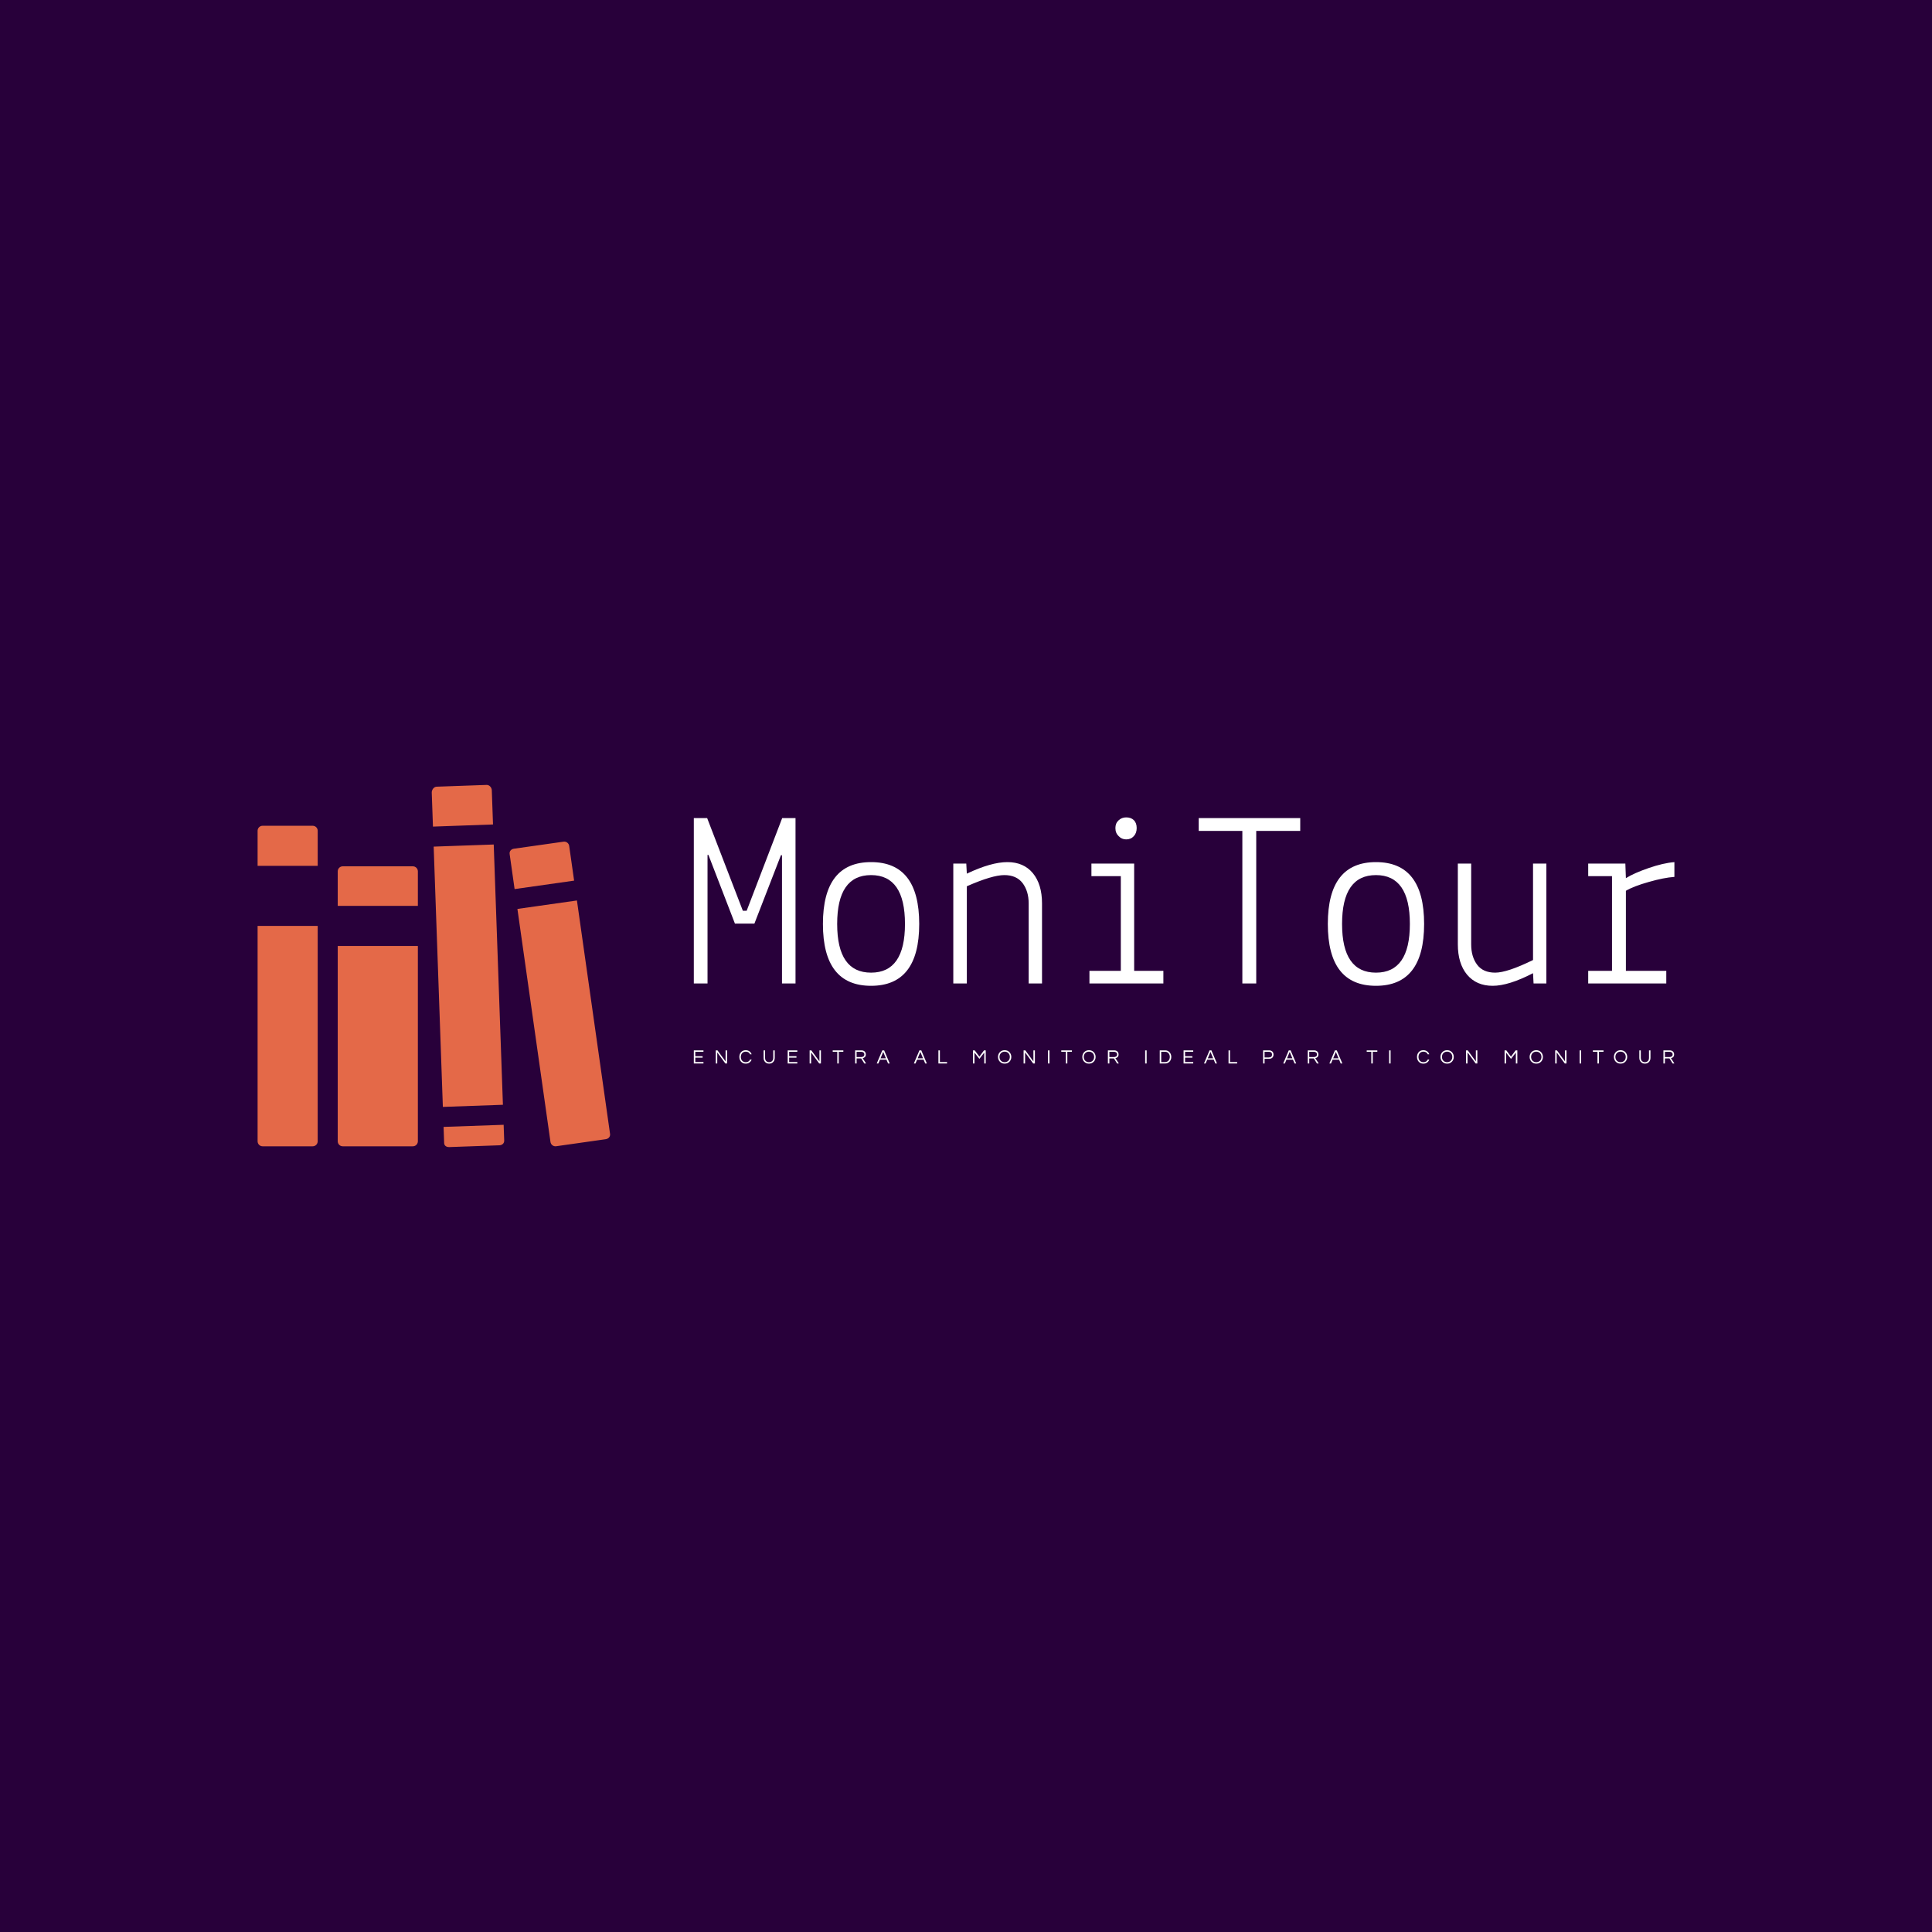
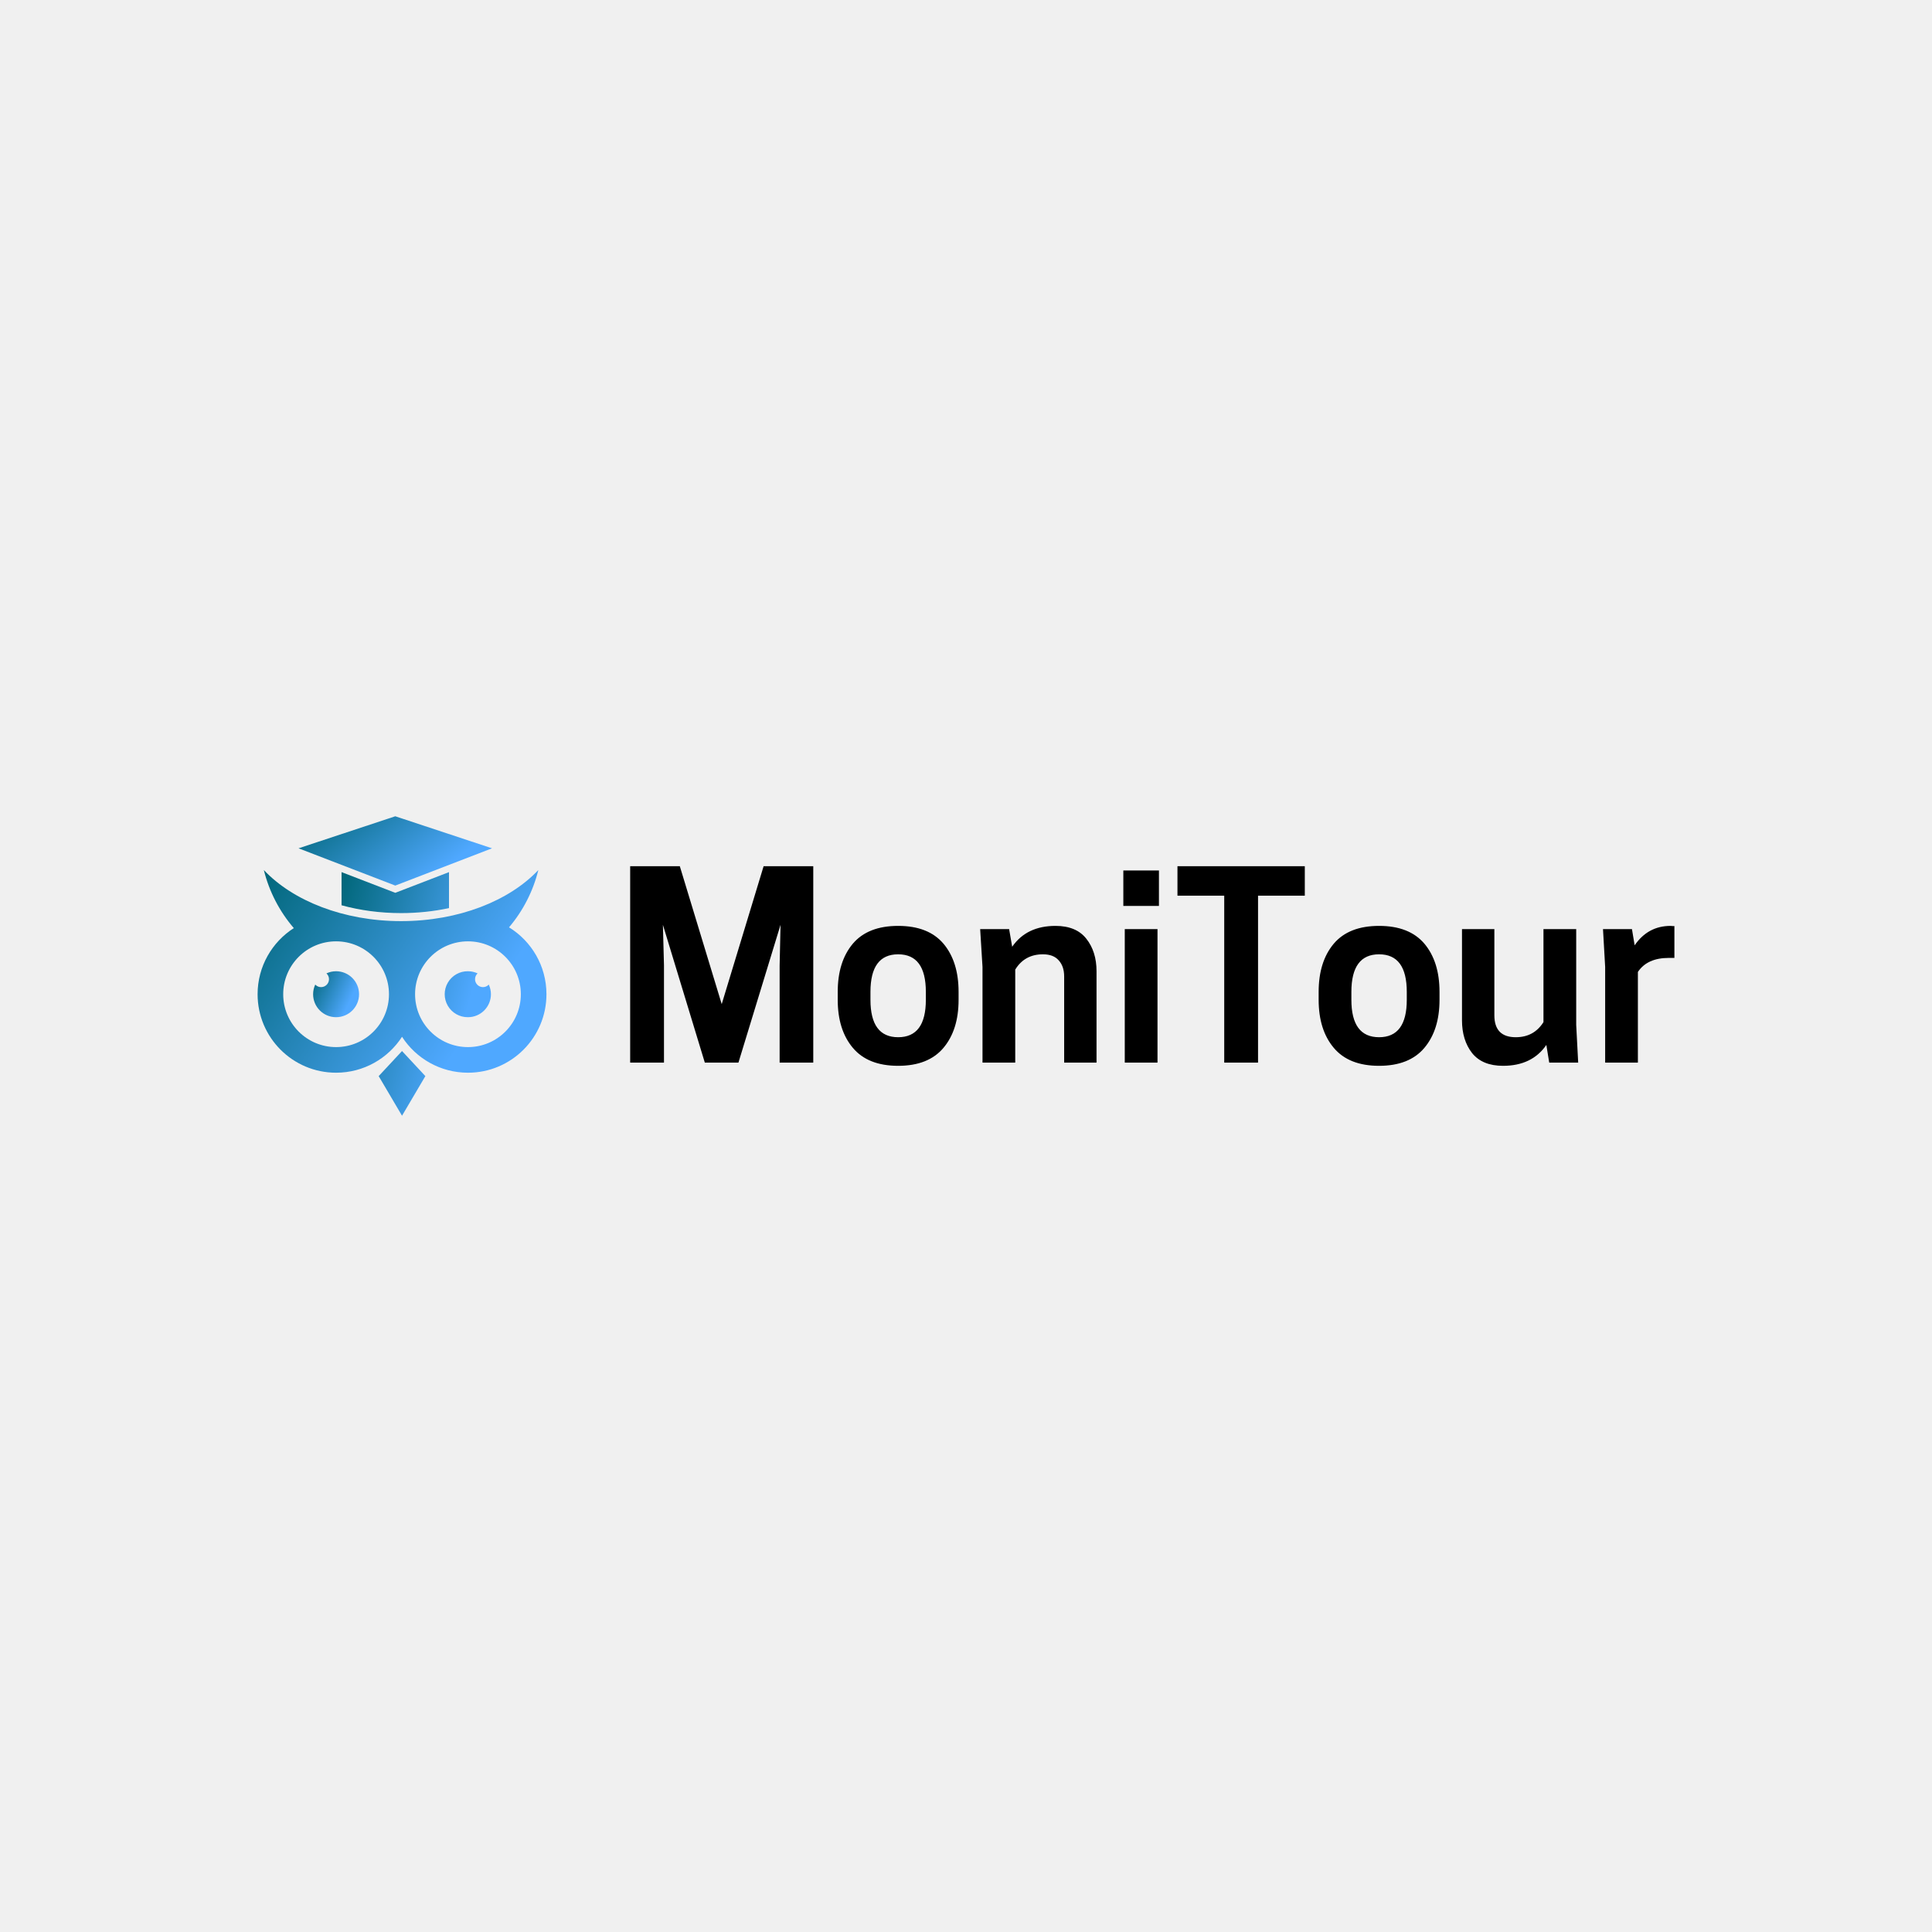
- <svg xmlns="http://www.w3.org/2000/svg" data-v-fde0c5aa="" viewBox="0 0 300 300" class="iconLeftSlogan">
+ <svg xmlns="http://www.w3.org/2000/svg" data-v-fde0c5aa="" viewBox="0 0 300 300" class="iconLeft">
  <defs data-v-fde0c5aa="" />
-   <rect data-v-fde0c5aa="" fill="#28003A" x="0" y="0" width="300px" height="300px" class="logo-background-square" />
+   <rect data-v-fde0c5aa="" fill="transparent" x="0" y="0" width="300px" height="300px" class="logo-background-square" />
  <defs data-v-fde0c5aa="" />
-   <g data-v-fde0c5aa="" id="126aca92-3eba-4a3a-8cc9-1b7df9826d11" fill="#ffffff" transform="matrix(2.800001,0,0,2.800001,105.8599,123.312)">
-     <path d="M1.43 10.50L0.67 10.50L0.67 1.33L1.41 1.33L3.39 6.47L3.60 6.47L5.57 1.33L6.31 1.33L6.31 10.50L5.56 10.50L5.56 3.39L5.50 3.39L4.03 7.18L2.95 7.18L1.48 3.37L1.43 3.37L1.43 10.50ZM7.83 7.20L7.83 7.20L7.83 7.20Q7.83 3.77 10.50 3.77L10.50 3.77L10.50 3.77Q13.17 3.77 13.17 7.20L13.17 7.20L13.17 7.20Q13.17 10.63 10.50 10.63L10.50 10.63L10.50 10.63Q7.83 10.63 7.83 7.20ZM10.50 4.49L10.50 4.49L10.50 4.49Q8.62 4.49 8.62 7.20L8.62 7.20L8.62 7.20Q8.62 9.90 10.50 9.90L10.50 9.90L10.50 9.90Q12.38 9.90 12.38 7.20L12.38 7.20L12.38 7.20Q12.38 4.49 10.50 4.49ZM15.06 3.85L15.78 3.85L15.81 4.41L15.81 4.41Q17.16 3.77 18.06 3.77L18.06 3.77L18.06 3.77Q18.96 3.77 19.47 4.38L19.47 4.38L19.47 4.38Q19.98 5.00 19.98 6.06L19.98 6.06L19.98 10.50L19.24 10.50L19.24 6.06L19.24 6.06Q19.24 5.38 18.90 4.93L18.90 4.93L18.90 4.93Q18.56 4.49 17.89 4.49L17.89 4.49L17.89 4.49Q17.22 4.49 15.81 5.11L15.81 5.11L15.81 10.50L15.06 10.50L15.06 3.85ZM24.35 4.55L22.72 4.55L22.72 3.85L25.09 3.85L25.09 9.80L26.71 9.80L26.71 10.50L22.61 10.50L22.61 9.80L24.35 9.80L24.35 4.55ZM24.65 2.51L24.65 2.51L24.65 2.51Q24.40 2.51 24.23 2.33L24.23 2.33L24.23 2.33Q24.05 2.16 24.05 1.88L24.05 1.88L24.05 1.88Q24.05 1.61 24.23 1.45L24.23 1.45L24.23 1.45Q24.40 1.29 24.65 1.29L24.65 1.29L24.65 1.29Q24.91 1.29 25.07 1.44L25.07 1.44L25.07 1.44Q25.23 1.60 25.23 1.88L25.23 1.88L25.23 1.88Q25.23 2.16 25.07 2.33L25.07 2.33L25.07 2.33Q24.91 2.51 24.65 2.51ZM31.09 2.04L28.67 2.04L28.67 1.33L34.30 1.33L34.30 2.04L31.86 2.04L31.86 10.50L31.09 10.50L31.09 2.04ZM35.83 7.20L35.83 7.20L35.83 7.20Q35.83 3.77 38.50 3.77L38.50 3.77L38.50 3.77Q41.17 3.77 41.17 7.20L41.17 7.20L41.17 7.20Q41.17 10.63 38.50 10.63L38.50 10.63L38.50 10.63Q35.83 10.63 35.83 7.20ZM38.50 4.49L38.50 4.49L38.50 4.49Q36.62 4.49 36.62 7.20L36.62 7.20L36.62 7.20Q36.62 9.90 38.50 9.90L38.50 9.90L38.50 9.90Q40.38 9.90 40.38 7.20L40.38 7.20L40.38 7.20Q40.38 4.49 38.50 4.49ZM47.95 10.50L47.24 10.50L47.21 9.93L47.21 9.93Q45.86 10.63 44.97 10.63L44.97 10.63L44.97 10.63Q44.07 10.63 43.55 10.01L43.55 10.01L43.55 10.01Q43.04 9.39 43.04 8.33L43.04 8.33L43.04 3.85L43.78 3.85L43.78 8.33L43.78 8.33Q43.78 9.02 44.11 9.46L44.11 9.46L44.11 9.46Q44.44 9.90 45.11 9.90L45.11 9.90L45.11 9.90Q45.78 9.90 47.21 9.20L47.21 9.20L47.21 3.85L47.95 3.85L47.95 10.50ZM51.59 4.55L50.27 4.55L50.27 3.85L52.33 3.85L52.36 4.66L52.36 4.66Q52.81 4.38 53.62 4.10L53.62 4.10L53.62 4.10Q54.43 3.82 55.05 3.77L55.05 3.77L55.05 4.59L55.05 4.59Q54.47 4.63 53.63 4.87L53.63 4.87L53.63 4.87Q52.78 5.11 52.36 5.36L52.36 5.36L52.36 9.80L54.60 9.80L54.60 10.50L50.27 10.50L50.27 9.80L51.59 9.80L51.59 4.55Z" />
+   <g data-v-fde0c5aa="" id="e2e4995d-949c-4f88-8fc9-224853bb445c" fill="#000000" transform="matrix(2.792752,0,0,2.792752,95.47899,135.6732)">
+     <path d="M9.16 5.10L9.21 2.84L6.87 10.50L5.00 10.50L2.67 2.84L2.73 5.10L2.73 10.50L0.85 10.50L0.85-0.42L3.61-0.42L5.94 7.25L8.27-0.42L11.03-0.42L11.03 10.50L9.16 10.50L9.16 5.10ZM18.27 9.68L18.27 9.68L18.27 9.68Q17.43 10.68 15.75 10.68L15.75 10.68L15.75 10.68Q14.07 10.68 13.23 9.68L13.23 9.68L13.23 9.68Q12.39 8.68 12.39 7.01L12.39 7.01L12.39 6.57L12.39 6.57Q12.39 4.89 13.23 3.89L13.23 3.89L13.23 3.89Q14.07 2.90 15.75 2.90L15.75 2.90L15.75 2.90Q17.43 2.90 18.27 3.89L18.27 3.89L18.27 3.89Q19.11 4.89 19.11 6.57L19.11 6.57L19.11 7.01L19.11 7.01Q19.11 8.68 18.27 9.68ZM14.21 7.01L14.21 7.01Q14.21 9.09 15.75 9.09L15.75 9.09L15.75 9.09Q17.29 9.09 17.29 7.01L17.29 7.01L17.29 6.57L17.29 6.57Q17.29 4.48 15.75 4.48L15.75 4.48L15.75 4.48Q14.21 4.48 14.21 6.57L14.21 6.57L14.21 7.01ZM26.78 5.42L26.78 10.50L24.98 10.50L24.98 5.71L24.98 5.71Q24.98 5.15 24.68 4.82L24.68 4.82L24.68 4.82Q24.39 4.48 23.80 4.48L23.80 4.48L23.80 4.48Q22.78 4.48 22.26 5.33L22.26 5.33L22.26 10.50L20.44 10.50L20.44 5.18L20.31 3.08L21.92 3.08L22.09 4.06L22.09 4.06Q22.89 2.90 24.50 2.90L24.50 2.90L24.50 2.90Q25.65 2.90 26.21 3.61L26.21 3.61L26.21 3.61Q26.78 4.33 26.78 5.42L26.78 5.42ZM30.17 10.50L28.35 10.50L28.35 3.08L30.17 3.08L30.17 10.50ZM28.27-0.18L30.25-0.18L30.25 1.79L28.27 1.79L28.27-0.18ZM38.36 1.22L35.76 1.22L35.76 10.50L33.88 10.50L33.88 1.22L31.28 1.22L31.28-0.42L38.36-0.42L38.36 1.22ZM45.01 9.68L45.01 9.68L45.01 9.68Q44.17 10.68 42.49 10.68L42.49 10.68L42.49 10.68Q40.81 10.68 39.97 9.68L39.97 9.68L39.97 9.68Q39.13 8.68 39.13 7.01L39.13 7.01L39.13 6.57L39.13 6.57Q39.13 4.89 39.97 3.89L39.97 3.89L39.97 3.89Q40.81 2.90 42.49 2.90L42.49 2.90L42.49 2.90Q44.17 2.90 45.01 3.89L45.01 3.89L45.01 3.89Q45.85 4.89 45.85 6.57L45.85 6.57L45.85 7.01L45.85 7.01Q45.85 8.68 45.01 9.68ZM40.95 7.01L40.95 7.01Q40.95 9.09 42.49 9.09L42.49 9.09L42.49 9.09Q44.03 9.09 44.03 7.01L44.03 7.01L44.03 6.57L44.03 6.57Q44.03 4.48 42.49 4.48L42.49 4.48L42.49 4.48Q40.95 4.48 40.95 6.57L40.95 6.57L40.95 7.01ZM47.10 8.15L47.10 3.08L48.90 3.08L48.90 7.87L48.90 7.87Q48.90 9.09 50.09 9.09L50.09 9.09L50.09 9.09Q51.10 9.09 51.63 8.25L51.63 8.25L51.63 3.08L53.45 3.08L53.45 8.40L53.56 10.50L51.95 10.50L51.79 9.52L51.79 9.52Q50.99 10.68 49.38 10.68L49.38 10.68L49.38 10.68Q48.23 10.68 47.66 9.97L47.66 9.97L47.66 9.97Q47.10 9.25 47.10 8.15L47.10 8.15ZM58.70 2.90L58.70 2.90L58.70 2.90Q58.74 2.90 58.82 2.91L58.82 2.91L58.82 2.91Q58.90 2.91 58.91 2.91L58.91 2.91L58.91 4.68L58.60 4.68L58.60 4.68Q57.40 4.68 56.88 5.46L56.88 5.46L56.88 10.50L55.06 10.50L55.06 5.18L54.94 3.08L56.55 3.08L56.70 3.98L56.70 3.98Q57.44 2.90 58.70 2.90Z" />
  </g>
-   <defs data-v-fde0c5aa="" />
-   <g data-v-fde0c5aa="" id="dbd72ea5-6b86-40b3-949f-0c1ea3ba2094" stroke="none" fill="#E46948" transform="matrix(0.5822969,0,0,0.5822969,38.25311,120.8854)">
-     <path d="M65.454 3.129c-.026-.735-.647-1.442-1.385-1.417l-13.348.473c-.738.026-1.307.858-1.281 1.597l.321 9.046 16.017-.569-.324-9.13zM49.952 18.166l16.016-.566 2.452 69.408-16.017.566zM52.745 97.213c.026.73.636 1.096 1.375 1.074l13.348-.475c.738-.026 1.317-.517 1.292-1.252l-.149-4.216-16.016.563.15 4.306zM3 96.743c0 .735.597 1.336 1.335 1.336H17.69c.738 0 1.336-.601 1.336-1.336V39.314H3v57.429zM19.027 13.938c0-.738-.598-1.335-1.336-1.335H4.336c-.738 0-1.336.598-1.336 1.335v9.349h16.027v-9.349zM45.738 24.753c0-.738-.597-1.335-1.335-1.335H25.705c-.738 0-1.335.597-1.335 1.335v9.219h21.369v-9.219zM24.37 44.657v52.086c0 .735.597 1.336 1.335 1.336h18.698c.738 0 1.335-.601 1.335-1.336V44.657H24.37zM81.102 96.926a1.335 1.335 0 0 0 1.513 1.138l13.22-1.879c.73-.104 1.252-.673 1.153-1.408l-8.833-62.25-15.87 2.254 8.817 62.145zM86.09 17.979a1.33 1.33 0 0 0-1.508-1.132l-13.225 1.875c-.73.102-1.252.673-1.148 1.403l1.325 9.362 15.87-2.251-1.314-9.257z" />
-   </g>
-   <defs data-v-fde0c5aa="" />
-   <g data-v-fde0c5aa="" id="ba83651b-17ed-4254-9032-5ec92dfb6e3b" fill="#ffffff" transform="matrix(0.2196222,0,0,0.2196222,107.4878,162.6148)">
-     <path d="M7.95 3.22L7.95 2.21L1.13 2.21L1.13 11.48L7.95 11.48L7.95 10.47L2.18 10.47L2.18 7.35L7.34 7.35L7.34 6.33L2.18 6.33L2.18 3.22ZM23.59 2.21L23.59 10.01L17.86 2.21L16.65 2.21L16.65 11.48L17.70 11.48L17.70 3.65L23.42 11.48L24.64 11.48L24.64 2.21ZM37.88 10.57C35.63 10.57 34.37 8.93 34.37 6.85C34.37 4.76 35.63 3.12 37.88 3.12C39.41 3.12 40.42 3.85 40.89 4.98L42 4.98C41.41 3.29 39.90 2.10 37.80 2.10C35.01 2.10 33.32 4.21 33.32 6.85C33.32 9.48 35.01 11.59 37.80 11.59C39.90 11.59 41.41 10.40 42 8.71L40.89 8.71C40.42 9.84 39.41 10.57 37.88 10.57ZM57.29 2.21L57.29 7.52C57.29 9.67 55.86 10.57 54.39 10.57C52.92 10.57 51.51 9.67 51.51 7.52L51.51 2.21L50.46 2.21L50.46 7.49C50.46 9.95 52.08 11.59 54.39 11.59C56.71 11.59 58.34 9.94 58.34 7.49L58.34 2.21ZM74.31 3.22L74.31 2.21L67.49 2.21L67.49 11.48L74.31 11.48L74.31 10.47L68.54 10.47L68.54 7.35L73.70 7.35L73.70 6.33L68.54 6.33L68.54 3.22ZM89.95 2.21L89.95 10.01L84.22 2.21L83.01 2.21L83.01 11.48L84.06 11.48L84.06 3.65L89.78 11.48L91 11.48L91 2.21ZM106.85 2.21L99.33 2.21L99.33 3.22L102.56 3.22L102.56 11.48L103.61 11.48L103.61 3.22L106.85 3.22ZM116.23 7.92L119.45 7.92L121.69 11.48L122.93 11.48L120.50 7.74C121.53 7.50 122.74 6.90 122.74 5.11C122.74 3.35 121.52 2.21 119.62 2.21L115.18 2.21L115.18 11.48L116.23 11.48ZM116.23 3.21L119.49 3.21C120.81 3.21 121.69 3.93 121.69 5.11C121.69 6.55 120.43 6.93 119.43 6.93L116.23 6.93ZM135.70 2.21L134.39 2.21L130.45 11.48L131.61 11.48L132.75 8.79L137.34 8.79L138.47 11.48L139.64 11.48ZM133.15 7.83L135.04 3.30L136.93 7.83ZM161.95 2.21L160.64 2.21L156.70 11.48L157.86 11.48L159.00 8.79L163.59 8.79L164.72 11.48L165.89 11.48ZM159.40 7.83L161.29 3.30L163.18 7.83ZM174.06 2.21L174.06 11.48L180.17 11.48L180.17 10.47L175.11 10.47L175.11 2.21ZM206.30 2.21L203.04 6.61L199.72 2.21L198.51 2.21L198.51 11.48L199.56 11.48L199.56 3.81L203.04 8.22L206.47 3.81L206.47 11.48L207.52 11.48L207.52 2.21ZM220.91 2.10C218.09 2.10 216.20 4.21 216.20 6.85C216.20 9.48 218.09 11.59 220.91 11.59C223.72 11.59 225.61 9.48 225.61 6.85C225.61 4.21 223.72 2.10 220.91 2.10ZM220.91 10.57C218.65 10.57 217.25 8.93 217.25 6.85C217.25 4.76 218.65 3.12 220.91 3.12C223.16 3.12 224.56 4.76 224.56 6.85C224.56 8.93 223.16 10.57 220.91 10.57ZM241.23 2.21L241.23 10.01L235.51 2.21L234.29 2.21L234.29 11.48L235.34 11.48L235.34 3.65L241.07 11.48L242.28 11.48L242.28 2.21ZM252.60 2.21L251.55 2.21L251.55 11.48L252.60 11.48ZM268.45 2.21L260.93 2.21L260.93 3.22L264.17 3.22L264.17 11.48L265.22 11.48L265.22 3.22L268.45 3.22ZM280.50 2.10C277.69 2.10 275.80 4.21 275.80 6.85C275.80 9.48 277.69 11.59 280.50 11.59C283.32 11.59 285.21 9.48 285.21 6.85C285.21 4.21 283.32 2.10 280.50 2.10ZM280.50 10.57C278.25 10.57 276.85 8.93 276.85 6.85C276.85 4.76 278.25 3.12 280.50 3.12C282.76 3.12 284.16 4.76 284.16 6.85C284.16 8.93 282.76 10.57 280.50 10.57ZM294.94 7.92L298.16 7.92L300.40 11.48L301.64 11.48L299.21 7.74C300.24 7.50 301.45 6.90 301.45 5.11C301.45 3.35 300.23 2.21 298.33 2.21L293.89 2.21L293.89 11.48L294.94 11.48ZM294.94 3.21L298.20 3.21C299.52 3.21 300.40 3.93 300.40 5.11C300.40 6.55 299.14 6.93 298.14 6.93L294.94 6.93ZM321.29 2.21L320.24 2.21L320.24 11.48L321.29 11.48ZM334.46 2.21L330.55 2.21L330.55 11.48L334.46 11.48C336.67 11.48 338.72 9.74 338.72 6.85C338.72 3.95 336.67 2.21 334.46 2.21ZM334.42 10.49L331.60 10.49L331.60 3.21L334.42 3.21C336.39 3.21 337.67 4.86 337.67 6.85C337.67 8.83 336.39 10.49 334.42 10.49ZM354.23 3.22L354.23 2.21L347.41 2.21L347.41 11.48L354.23 11.48L354.23 10.47L348.46 10.47L348.46 7.35L353.61 7.35L353.61 6.33L348.46 6.33L348.46 3.22ZM367.08 2.21L365.76 2.21L361.83 11.48L362.99 11.48L364.13 8.79L368.72 8.79L369.85 11.48L371.01 11.48ZM364.53 7.83L366.42 3.30L368.31 7.83ZM379.19 2.21L379.19 11.48L385.29 11.48L385.29 10.47L380.24 10.47L380.24 2.21ZM404.68 8.18L407.81 8.18C409.78 8.18 411.00 7.03 411.00 5.19C411.00 3.37 409.78 2.21 407.81 2.21L403.63 2.21L403.63 11.48L404.68 11.48ZM407.74 3.21C409.19 3.21 409.95 3.96 409.95 5.19C409.95 6.44 409.19 7.20 407.74 7.20L404.68 7.20L404.68 3.21ZM423.09 2.21L421.78 2.21L417.84 11.48L419.01 11.48L420.14 8.79L424.73 8.79L425.87 11.48L427.03 11.48ZM420.55 7.83L422.44 3.30L424.33 7.83ZM436.25 7.92L439.47 7.92L441.71 11.48L442.96 11.48L440.52 7.74C441.56 7.50 442.76 6.90 442.76 5.11C442.76 3.35 441.55 2.21 439.64 2.21L435.20 2.21L435.20 11.48L436.25 11.48ZM436.25 3.21L439.52 3.21C440.83 3.21 441.71 3.93 441.71 5.11C441.71 6.55 440.45 6.93 439.46 6.93L436.25 6.93ZM455.73 2.21L454.41 2.21L450.48 11.48L451.64 11.48L452.77 8.79L457.37 8.79L458.50 11.48L459.66 11.48ZM453.18 7.83L455.07 3.30L456.96 7.83ZM484.40 2.21L476.88 2.21L476.88 3.22L480.12 3.22L480.12 11.48L481.17 11.48L481.17 3.22L484.40 3.22ZM493.78 2.21L492.73 2.21L492.73 11.48L493.78 11.48ZM517.01 10.57C514.75 10.57 513.49 8.93 513.49 6.85C513.49 4.76 514.75 3.12 517.01 3.12C518.53 3.12 519.54 3.85 520.02 4.98L521.12 4.98C520.53 3.29 519.02 2.10 516.92 2.10C514.14 2.10 512.44 4.21 512.44 6.85C512.44 9.48 514.14 11.59 516.92 11.59C519.02 11.59 520.53 10.40 521.12 8.71L520.02 8.71C519.54 9.84 518.53 10.57 517.01 10.57ZM533.74 2.10C530.92 2.10 529.03 4.21 529.03 6.85C529.03 9.48 530.92 11.59 533.74 11.59C536.55 11.59 538.44 9.48 538.44 6.85C538.44 4.21 536.55 2.10 533.74 2.10ZM533.74 10.57C531.48 10.57 530.08 8.93 530.08 6.85C530.08 4.76 531.48 3.12 533.74 3.12C535.99 3.12 537.39 4.76 537.39 6.85C537.39 8.93 535.99 10.57 533.74 10.57ZM554.06 2.21L554.06 10.01L548.34 2.21L547.12 2.21L547.12 11.48L548.17 11.48L548.17 3.65L553.90 11.48L555.11 11.48L555.11 2.21ZM582.16 2.21L578.90 6.61L575.58 2.21L574.36 2.21L574.36 11.48L575.41 11.48L575.41 3.81L578.90 8.22L582.33 3.81L582.33 11.48L583.38 11.48L583.38 2.21ZM596.76 2.10C593.95 2.10 592.06 4.21 592.06 6.85C592.06 9.48 593.95 11.59 596.76 11.59C599.58 11.59 601.47 9.48 601.47 6.85C601.47 4.21 599.58 2.10 596.76 2.10ZM596.76 10.57C594.51 10.57 593.11 8.93 593.11 6.85C593.11 4.76 594.51 3.12 596.76 3.12C599.02 3.12 600.42 4.76 600.42 6.85C600.42 8.93 599.02 10.57 596.76 10.57ZM617.09 2.21L617.09 10.01L611.37 2.21L610.15 2.21L610.15 11.48L611.20 11.48L611.20 3.65L616.92 11.48L618.14 11.48L618.14 2.21ZM628.46 2.21L627.41 2.21L627.41 11.48L628.46 11.48ZM644.31 2.21L636.79 2.21L636.79 3.22L640.02 3.22L640.02 11.48L641.07 11.48L641.07 3.22L644.31 3.22ZM656.36 2.10C653.55 2.10 651.66 4.21 651.66 6.85C651.66 9.48 653.55 11.59 656.36 11.59C659.18 11.59 661.07 9.48 661.07 6.85C661.07 4.21 659.18 2.10 656.36 2.10ZM656.36 10.57C654.11 10.57 652.71 8.93 652.71 6.85C652.71 4.76 654.11 3.12 656.36 3.12C658.62 3.12 660.02 4.76 660.02 6.85C660.02 8.93 658.62 10.57 656.36 10.57ZM676.47 2.21L676.47 7.52C676.47 9.67 675.04 10.57 673.57 10.57C672.10 10.57 670.68 9.67 670.68 7.52L670.68 2.21L669.63 2.21L669.63 7.49C669.63 9.95 671.26 11.59 673.57 11.59C675.89 11.59 677.52 9.94 677.52 7.49L677.52 2.21ZM687.72 7.92L690.94 7.92L693.18 11.48L694.43 11.48L691.99 7.74C693.03 7.50 694.23 6.90 694.23 5.11C694.23 3.35 693.01 2.21 691.11 2.21L686.67 2.21L686.67 11.48L687.72 11.48ZM687.72 3.21L690.98 3.21C692.30 3.21 693.18 3.93 693.18 5.11C693.18 6.55 691.92 6.93 690.93 6.93L687.72 6.93Z" />
+   <defs data-v-fde0c5aa="">
+     <linearGradient data-v-fde0c5aa="" gradientTransform="rotate(25)" id="09becae5-1d03-4dd7-9d3b-a9bca008a965" x1="0%" y1="0%" x2="100%" y2="0%">
+       <stop data-v-fde0c5aa="" offset="0%" stop-color="#006678" stop-opacity="1" />
+       <stop data-v-fde0c5aa="" offset="100%" stop-color="#4FA8FF" stop-opacity="1" />
+     </linearGradient>
+   </defs>
+   <g data-v-fde0c5aa="" id="9ad8dae6-53c7-4a88-aff8-62b176212947" stroke="none" fill="url(#09becae5-1d03-4dd7-9d3b-a9bca008a965)" transform="matrix(0.5246927,0,0,0.5246927,36.19126,123.7654)">
+     <path d="M30.487 51.552c-1.02 0-1.984.229-2.854.634.463.43.756 1.036.756 1.716a2.352 2.352 0 0 1-2.351 2.352c-.68 0-1.286-.292-1.718-.754a6.797 6.797 0 0 0-.632 2.853c0 3.756 3.044 6.799 6.799 6.799s6.8-3.043 6.8-6.799a6.8 6.8 0 0 0-6.8-6.801z" />
+     <path d="M81.67 38.557a41.693 41.693 0 0 0 8.67-16.953c-8.578 9.088-23.557 15.115-40.615 15.115-17.059 0-32.039-6.027-40.617-15.115a41.711 41.711 0 0 0 8.868 17.18c-6.443 4.13-10.717 11.347-10.717 19.568 0 12.829 10.4 23.229 23.229 23.229 8.184 0 15.376-4.236 19.513-10.63 4.138 6.394 11.328 10.63 19.514 10.63 12.829 0 23.228-10.399 23.228-23.229-.002-8.372-4.431-15.706-11.073-19.795zM30.487 74.001c-8.643 0-15.649-7.006-15.649-15.649 0-8.643 7.006-15.651 15.649-15.651s15.651 7.009 15.651 15.651c.001 8.643-7.008 15.649-15.651 15.649zm39.027 0c-8.645 0-15.65-7.006-15.65-15.649 0-8.643 7.006-15.651 15.65-15.651 8.643 0 15.649 7.009 15.649 15.651 0 8.643-7.007 15.649-15.649 15.649z" />
+     <path d="M73.961 56.253a2.352 2.352 0 0 1-2.351-2.352c0-.68.293-1.286.754-1.716a6.732 6.732 0 0 0-2.851-.634 6.8 6.8 0 1 0 0 13.599 6.799 6.799 0 0 0 6.799-6.799 6.742 6.742 0 0 0-.635-2.853 2.328 2.328 0 0 1-1.716.755zM50 94.311l-6.907-11.725L50 75.164l6.907 7.422zM48.004 28.341l-15.899-6.125v9.812c5.498 1.509 11.461 2.315 17.62 2.315 4.895 0 9.666-.511 14.177-1.476v-10.65l-15.898 6.124z" />
+     <path d="M48.004 26.198L19.375 15.169l28.629-9.48 28.631 9.48z" />
  </g>
</svg>
